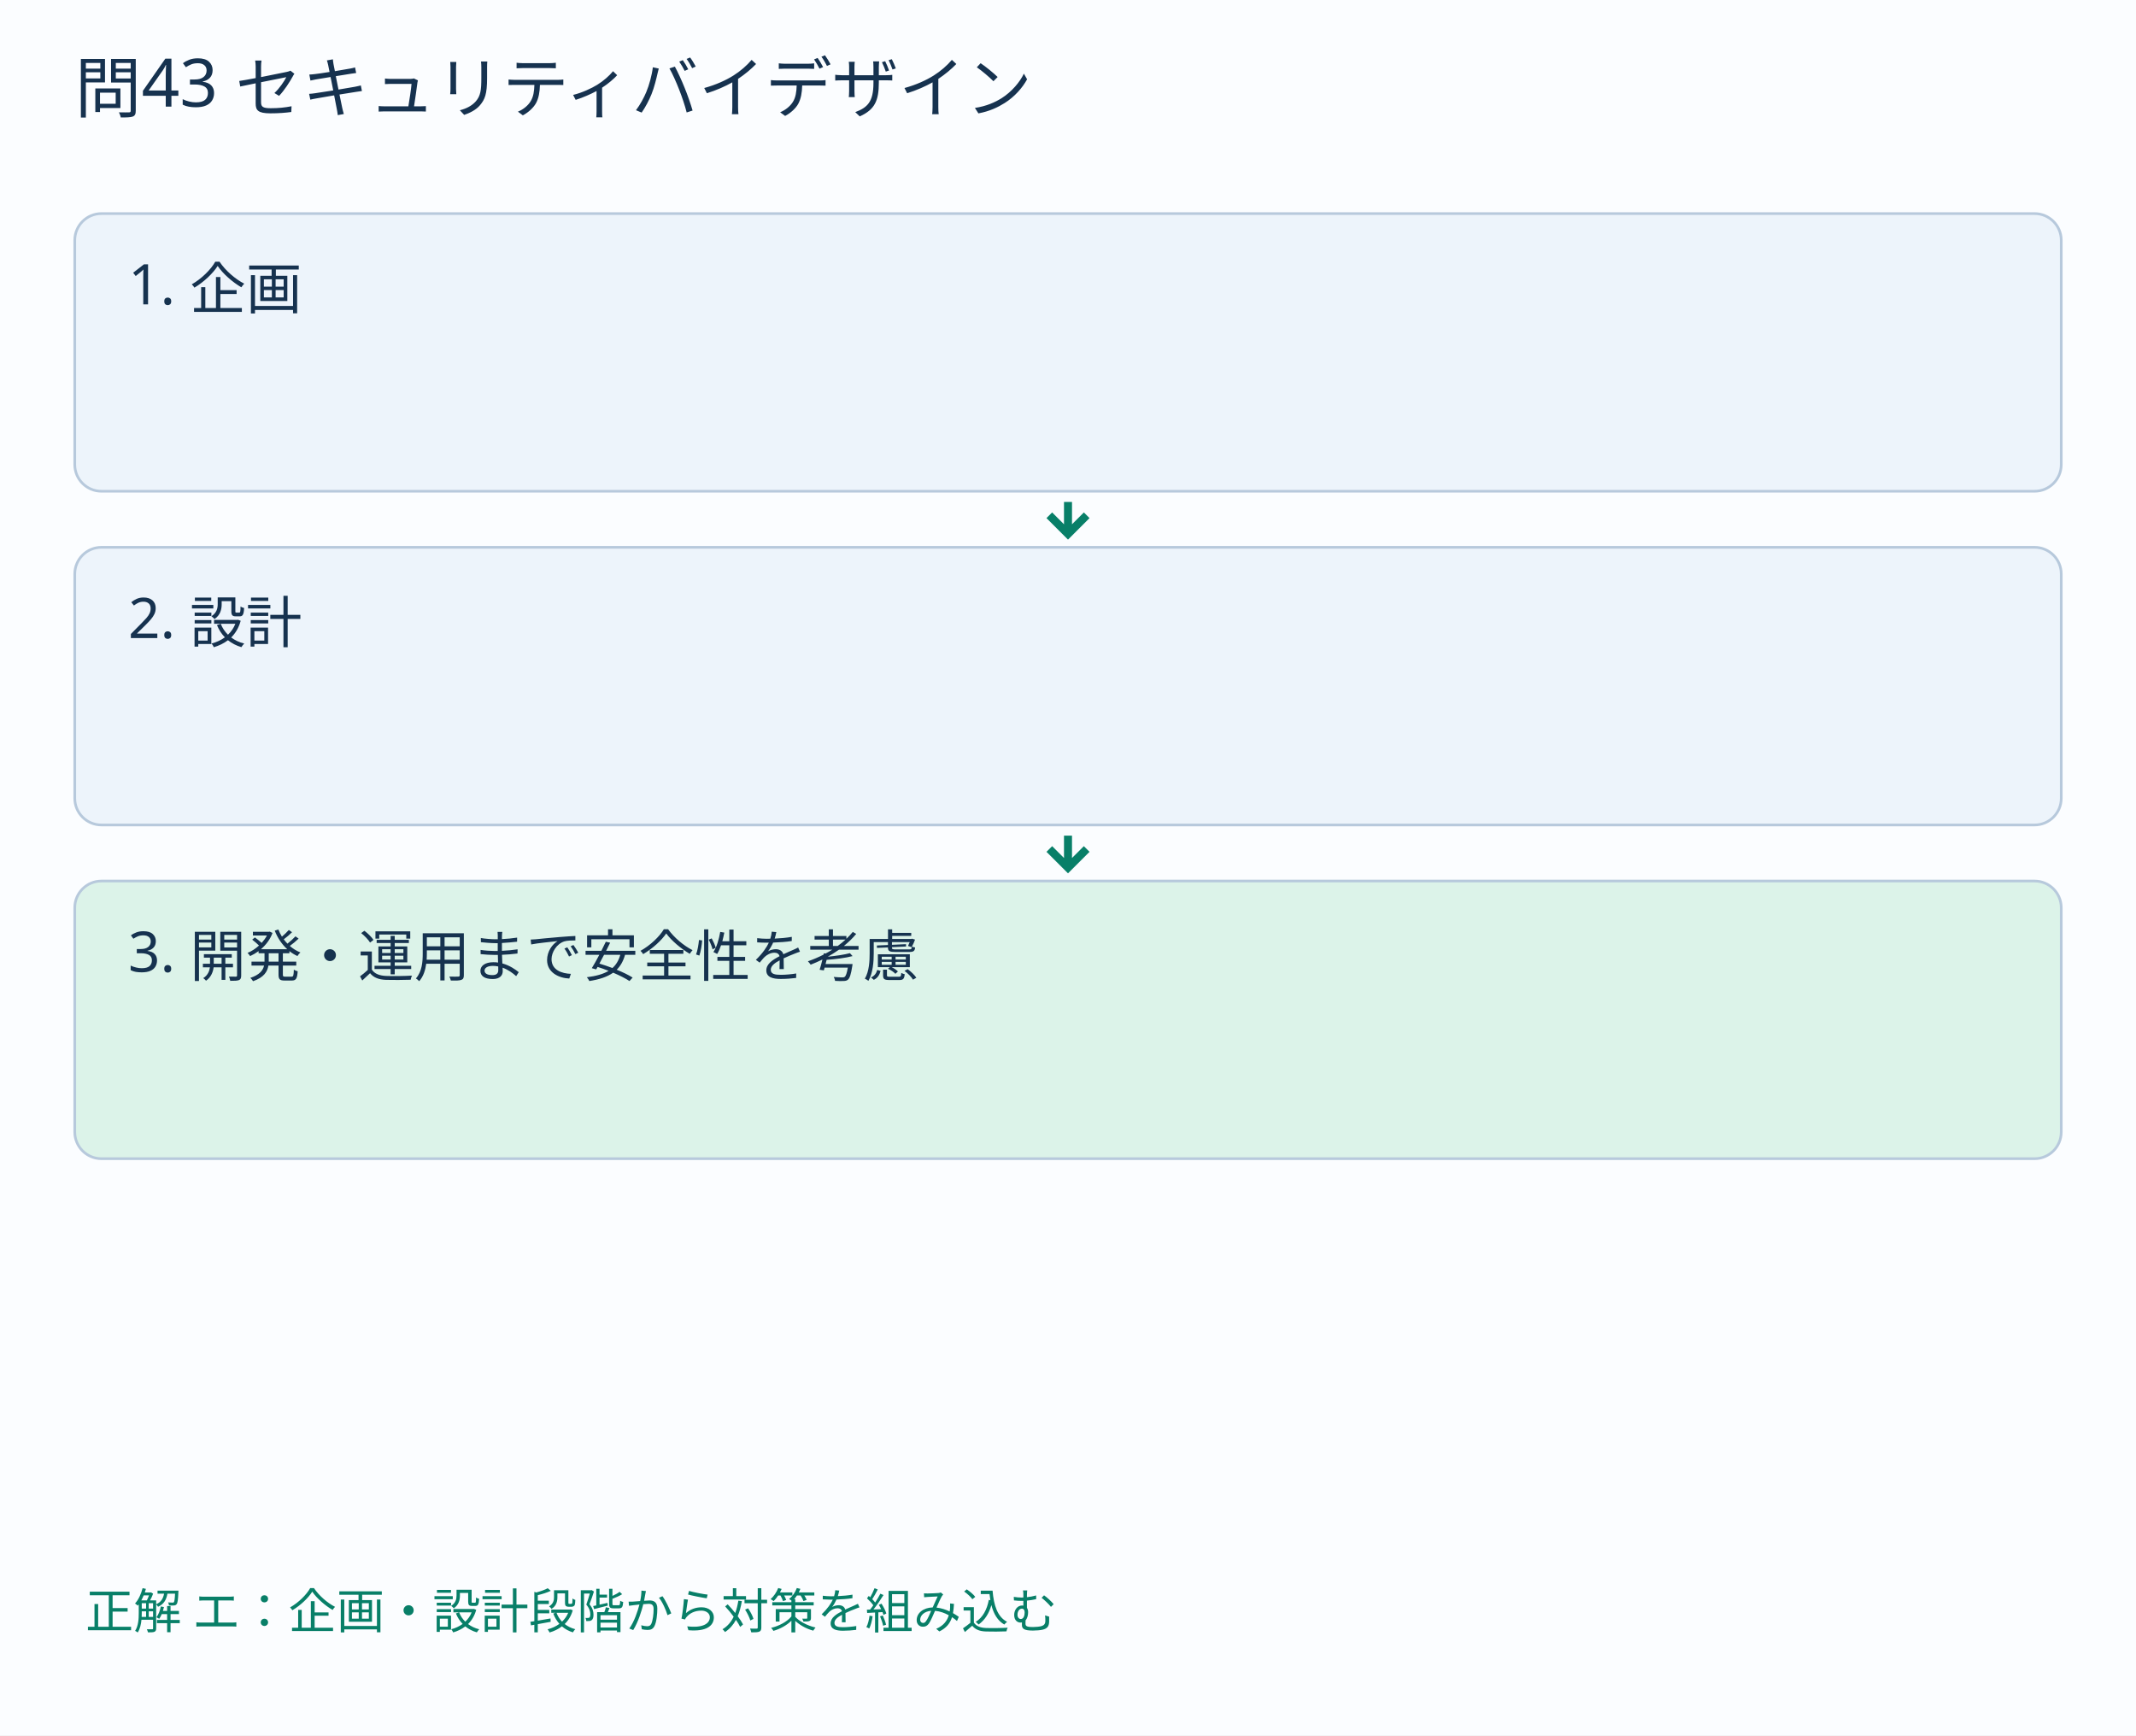
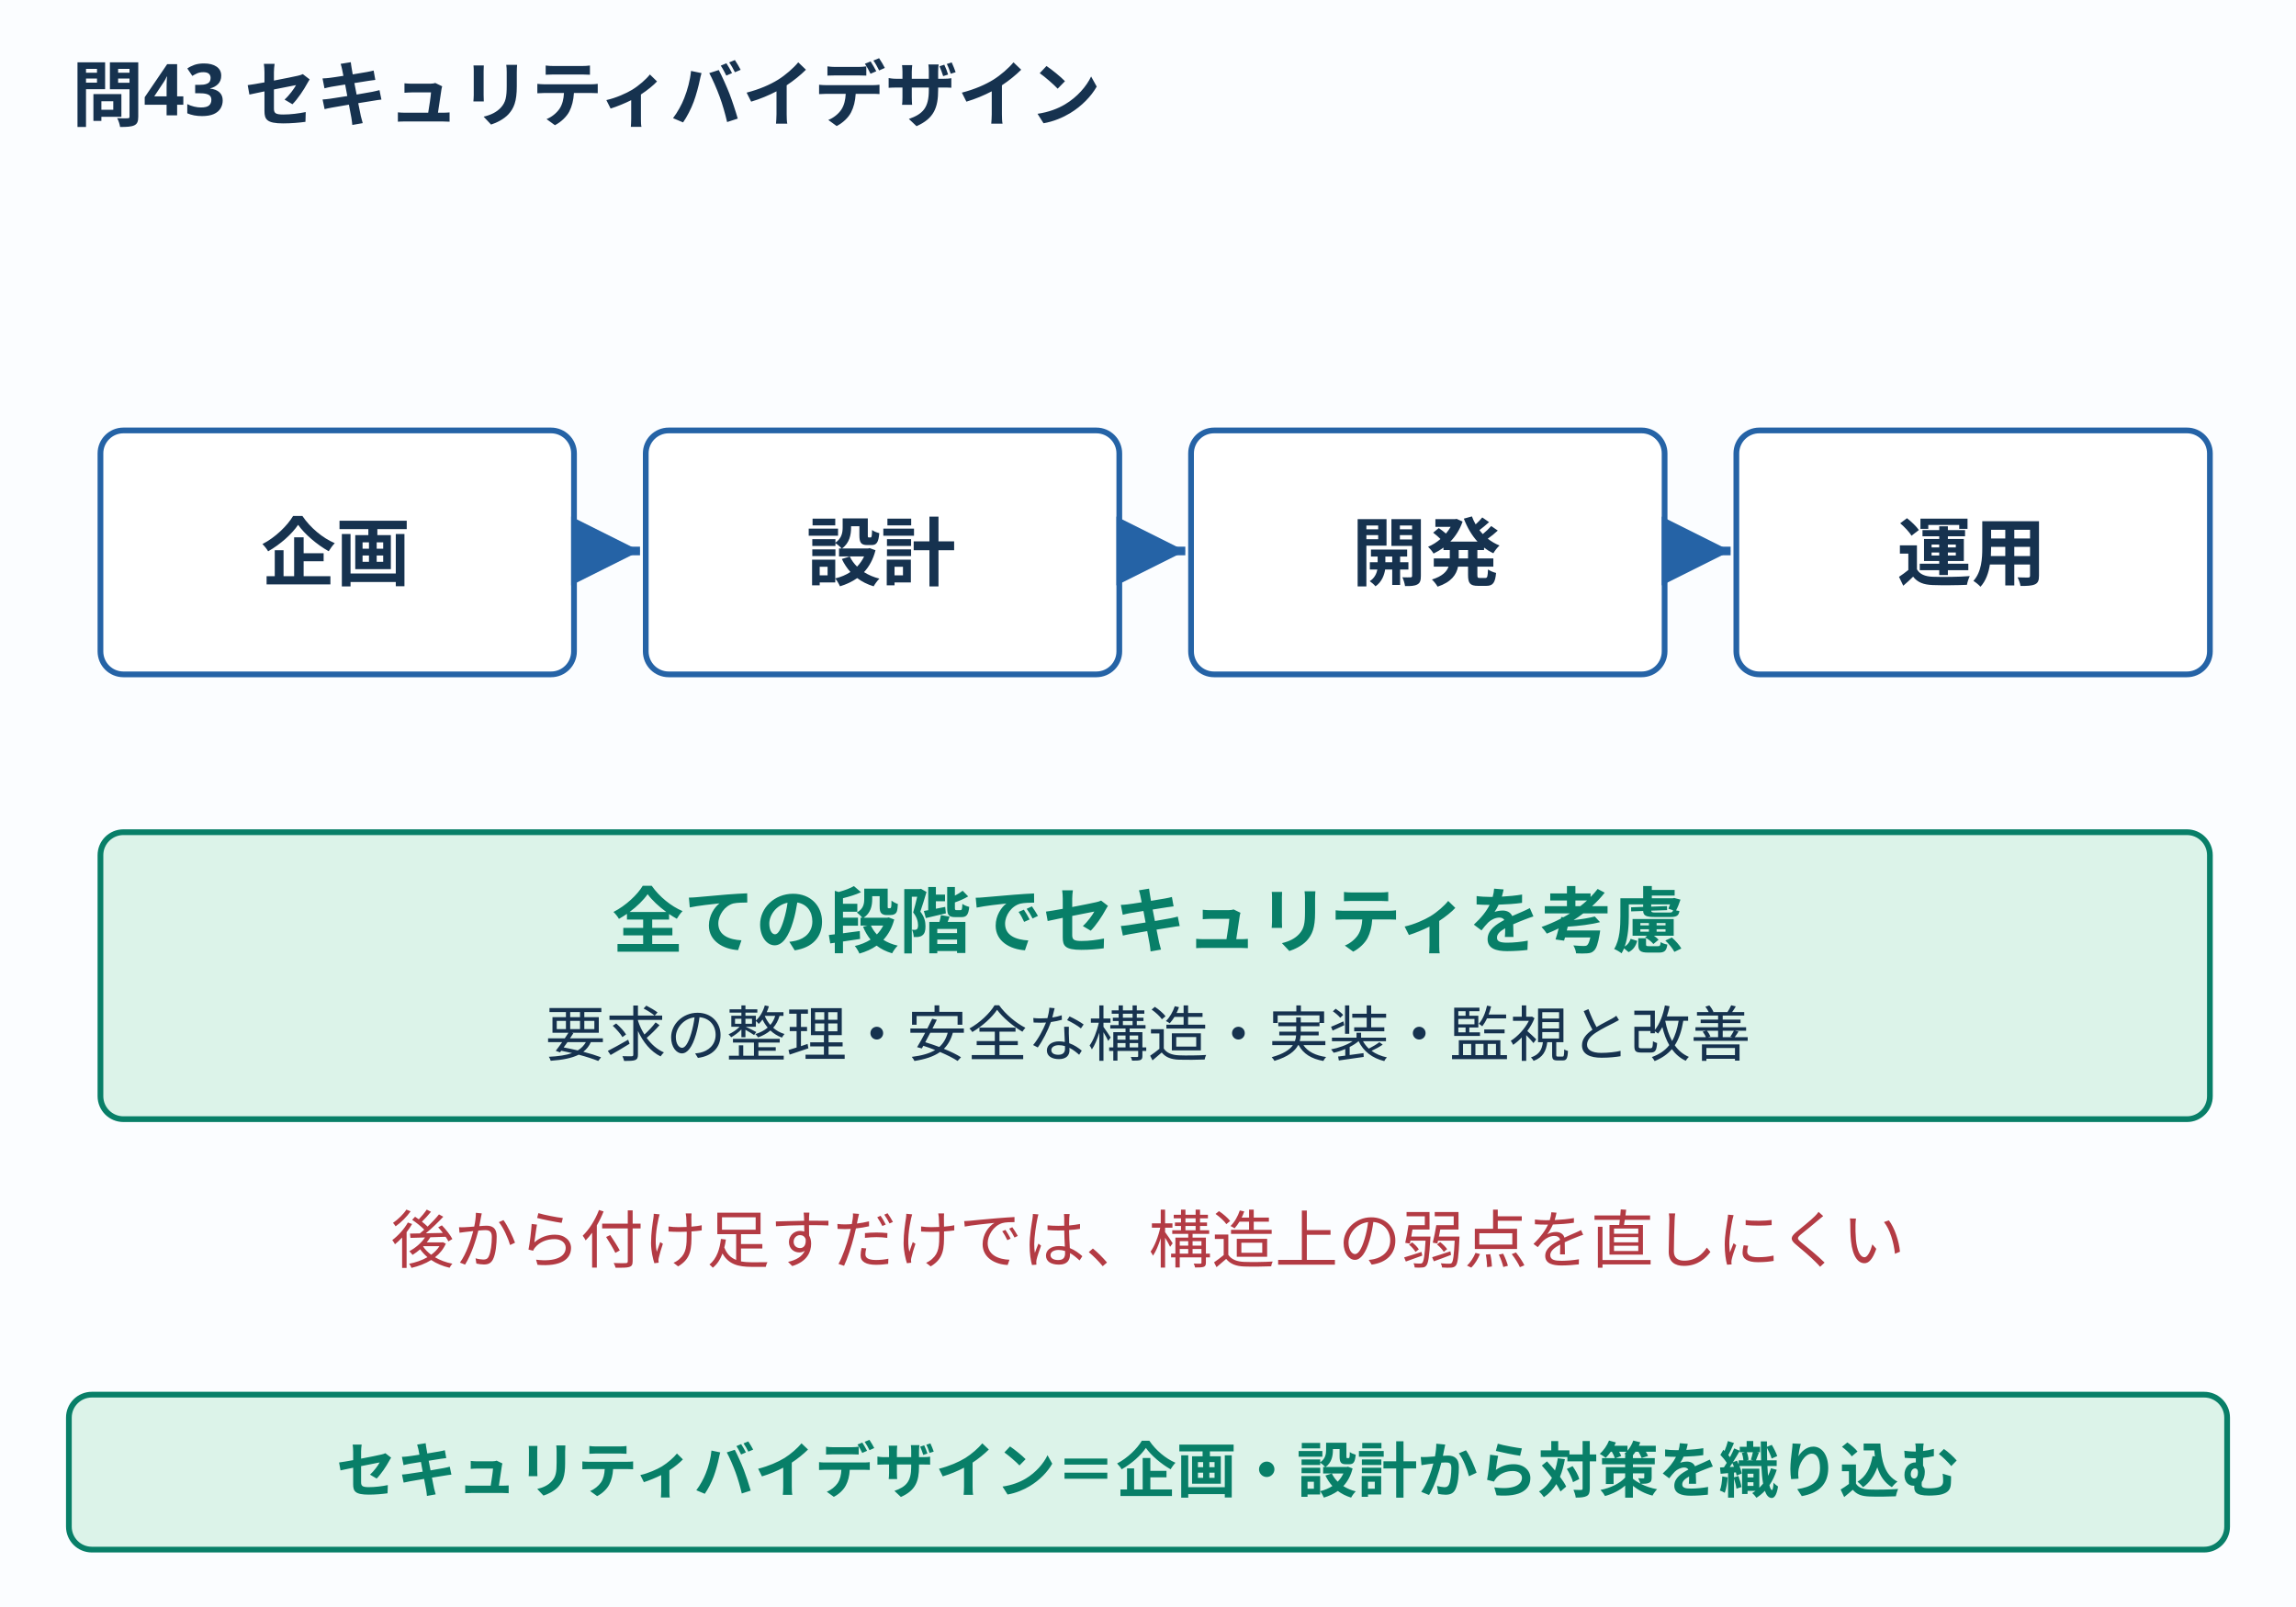
- <svg xmlns="http://www.w3.org/2000/svg" viewBox="0 0 800 650" role="img" aria-labelledby="title43">
-   <rect width="800" height="650" fill="#fbfdff" />
+ <svg xmlns="http://www.w3.org/2000/svg" viewBox="0 0 800 560" role="img" aria-labelledby="title43">
+   <defs>
+     <marker id="a43" markerWidth="9" markerHeight="9" refX="8" refY="4" orient="auto">
+       <path d="M0 0 L8 4 L0 8 Z" fill="#2563a6" />
+     </marker>
+   </defs>
+   <rect width="800" height="560" fill="#fbfdff" />
  <g font-family="Meiryo,Yu Gothic,sans-serif">
-     <text x="28" y="42" font-size="25" fill="#16324f">問43  セキュリティバイデザイン</text>
-     <rect x="28" y="80" width="744" height="104" rx="10" fill="#edf4fb" stroke="#b7c9dc" />
-     <text x="48" y="114" font-size="21" fill="#16324f">1. 企画</text>
-     <path d="M400 188 v12 m-7 -7 7 7 7 -7" fill="none" stroke="#087f68" stroke-width="3" />
-     <rect x="28" y="205" width="744" height="104" rx="10" fill="#edf4fb" stroke="#b7c9dc" />
-     <text x="48" y="239" font-size="21" fill="#16324f">2. 設計</text>
-     <path d="M400 313 v12 m-7 -7 7 7 7 -7" fill="none" stroke="#087f68" stroke-width="3" />
-     <rect x="28" y="330" width="744" height="104" rx="10" fill="#dcf3e9" stroke="#b7c9dc" />
-     <text x="48" y="364" font-size="21" fill="#16324f">3. 開発・運用まで安全性を考慮</text>
-     <text x="32" y="610" font-size="18" fill="#087f68">正解 エ：企画・設計段階から対策を組み込む</text>
+     <text x="25" y="42" font-size="25" fill="#16324f" font-weight="700">問43 セキュリティバイデザイン</text>
+     <rect x="35" y="150" width="165" height="85" rx="8" fill="white" stroke="#2563a6" stroke-width="2" />
+     <text x="117" y="202" font-size="26" fill="#16324f" text-anchor="middle" font-weight="700">企画</text>
+     <path d="M200 192 L223 192" fill="none" stroke="#2563a6" stroke-width="3" marker-end="url(#a43)" />
+     <rect x="225" y="150" width="165" height="85" rx="8" fill="white" stroke="#2563a6" stroke-width="2" />
+     <text x="307" y="202" font-size="26" fill="#16324f" text-anchor="middle" font-weight="700">設計</text>
+     <path d="M390 192 L413 192" fill="none" stroke="#2563a6" stroke-width="3" marker-end="url(#a43)" />
+     <rect x="415" y="150" width="165" height="85" rx="8" fill="white" stroke="#2563a6" stroke-width="2" />
+     <text x="497" y="202" font-size="26" fill="#16324f" text-anchor="middle" font-weight="700">開発</text>
+     <path d="M580 192 L603 192" fill="none" stroke="#2563a6" stroke-width="3" marker-end="url(#a43)" />
+     <rect x="605" y="150" width="165" height="85" rx="8" fill="white" stroke="#2563a6" stroke-width="2" />
+     <text x="687" y="202" font-size="26" fill="#16324f" text-anchor="middle" font-weight="700">運用</text>
+     <rect x="35" y="290" width="735" height="100" rx="8" fill="#dcf3e9" stroke="#087f68" stroke-width="2" />
+     <text x="400" y="330" font-size="25" fill="#087f68" text-anchor="middle" font-weight="700">全ての段階でセキュリティを考慮</text>
+     <text x="400" y="368" font-size="21" fill="#16324f" text-anchor="middle" font-weight="400">要求の整理・安全な構造・実装・監視と改善</text>
+     <text x="400" y="440" font-size="22" fill="#b33b44" text-anchor="middle" font-weight="400">後から付け足すだけでは、構造上の弱点を直しにくい</text>
+     <rect x="24" y="486" width="752" height="54" rx="8" fill="#dcf3e9" stroke="#087f68" stroke-width="2" />
+     <text x="400" y="520" font-size="21" fill="#087f68" text-anchor="middle" font-weight="700">セキュリティバイデザイン＝企画・設計から対策を織り込む</text>
  </g>
</svg>
